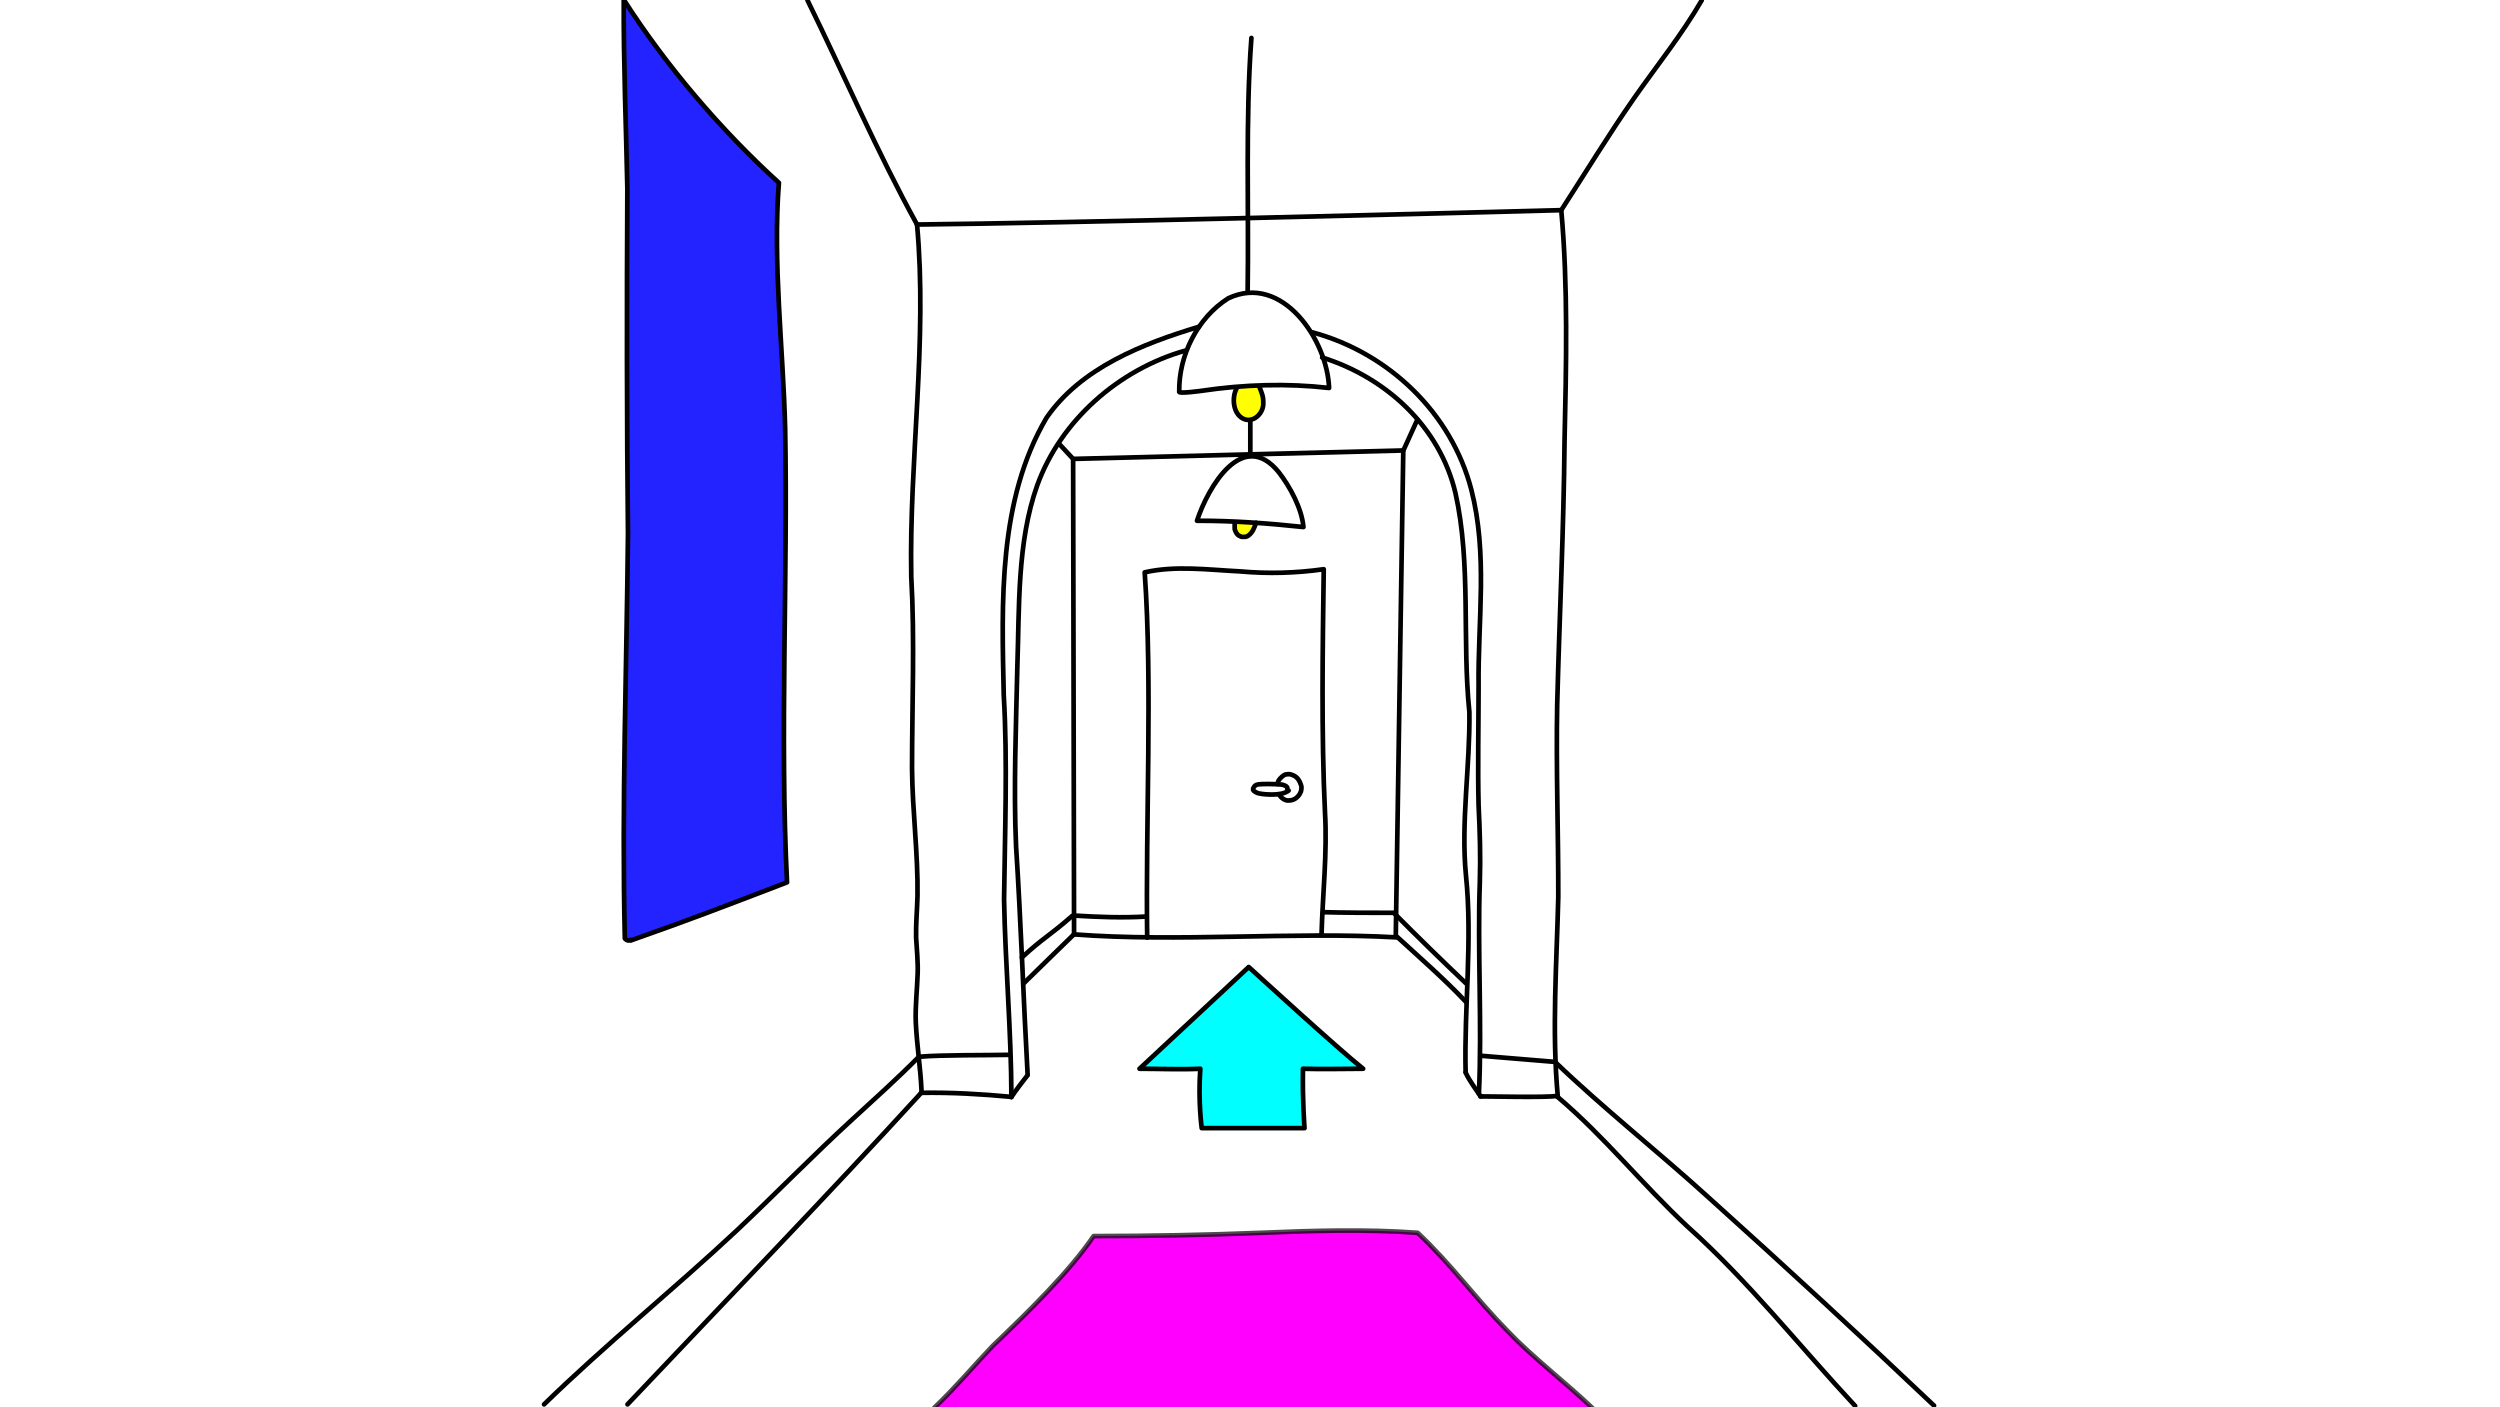
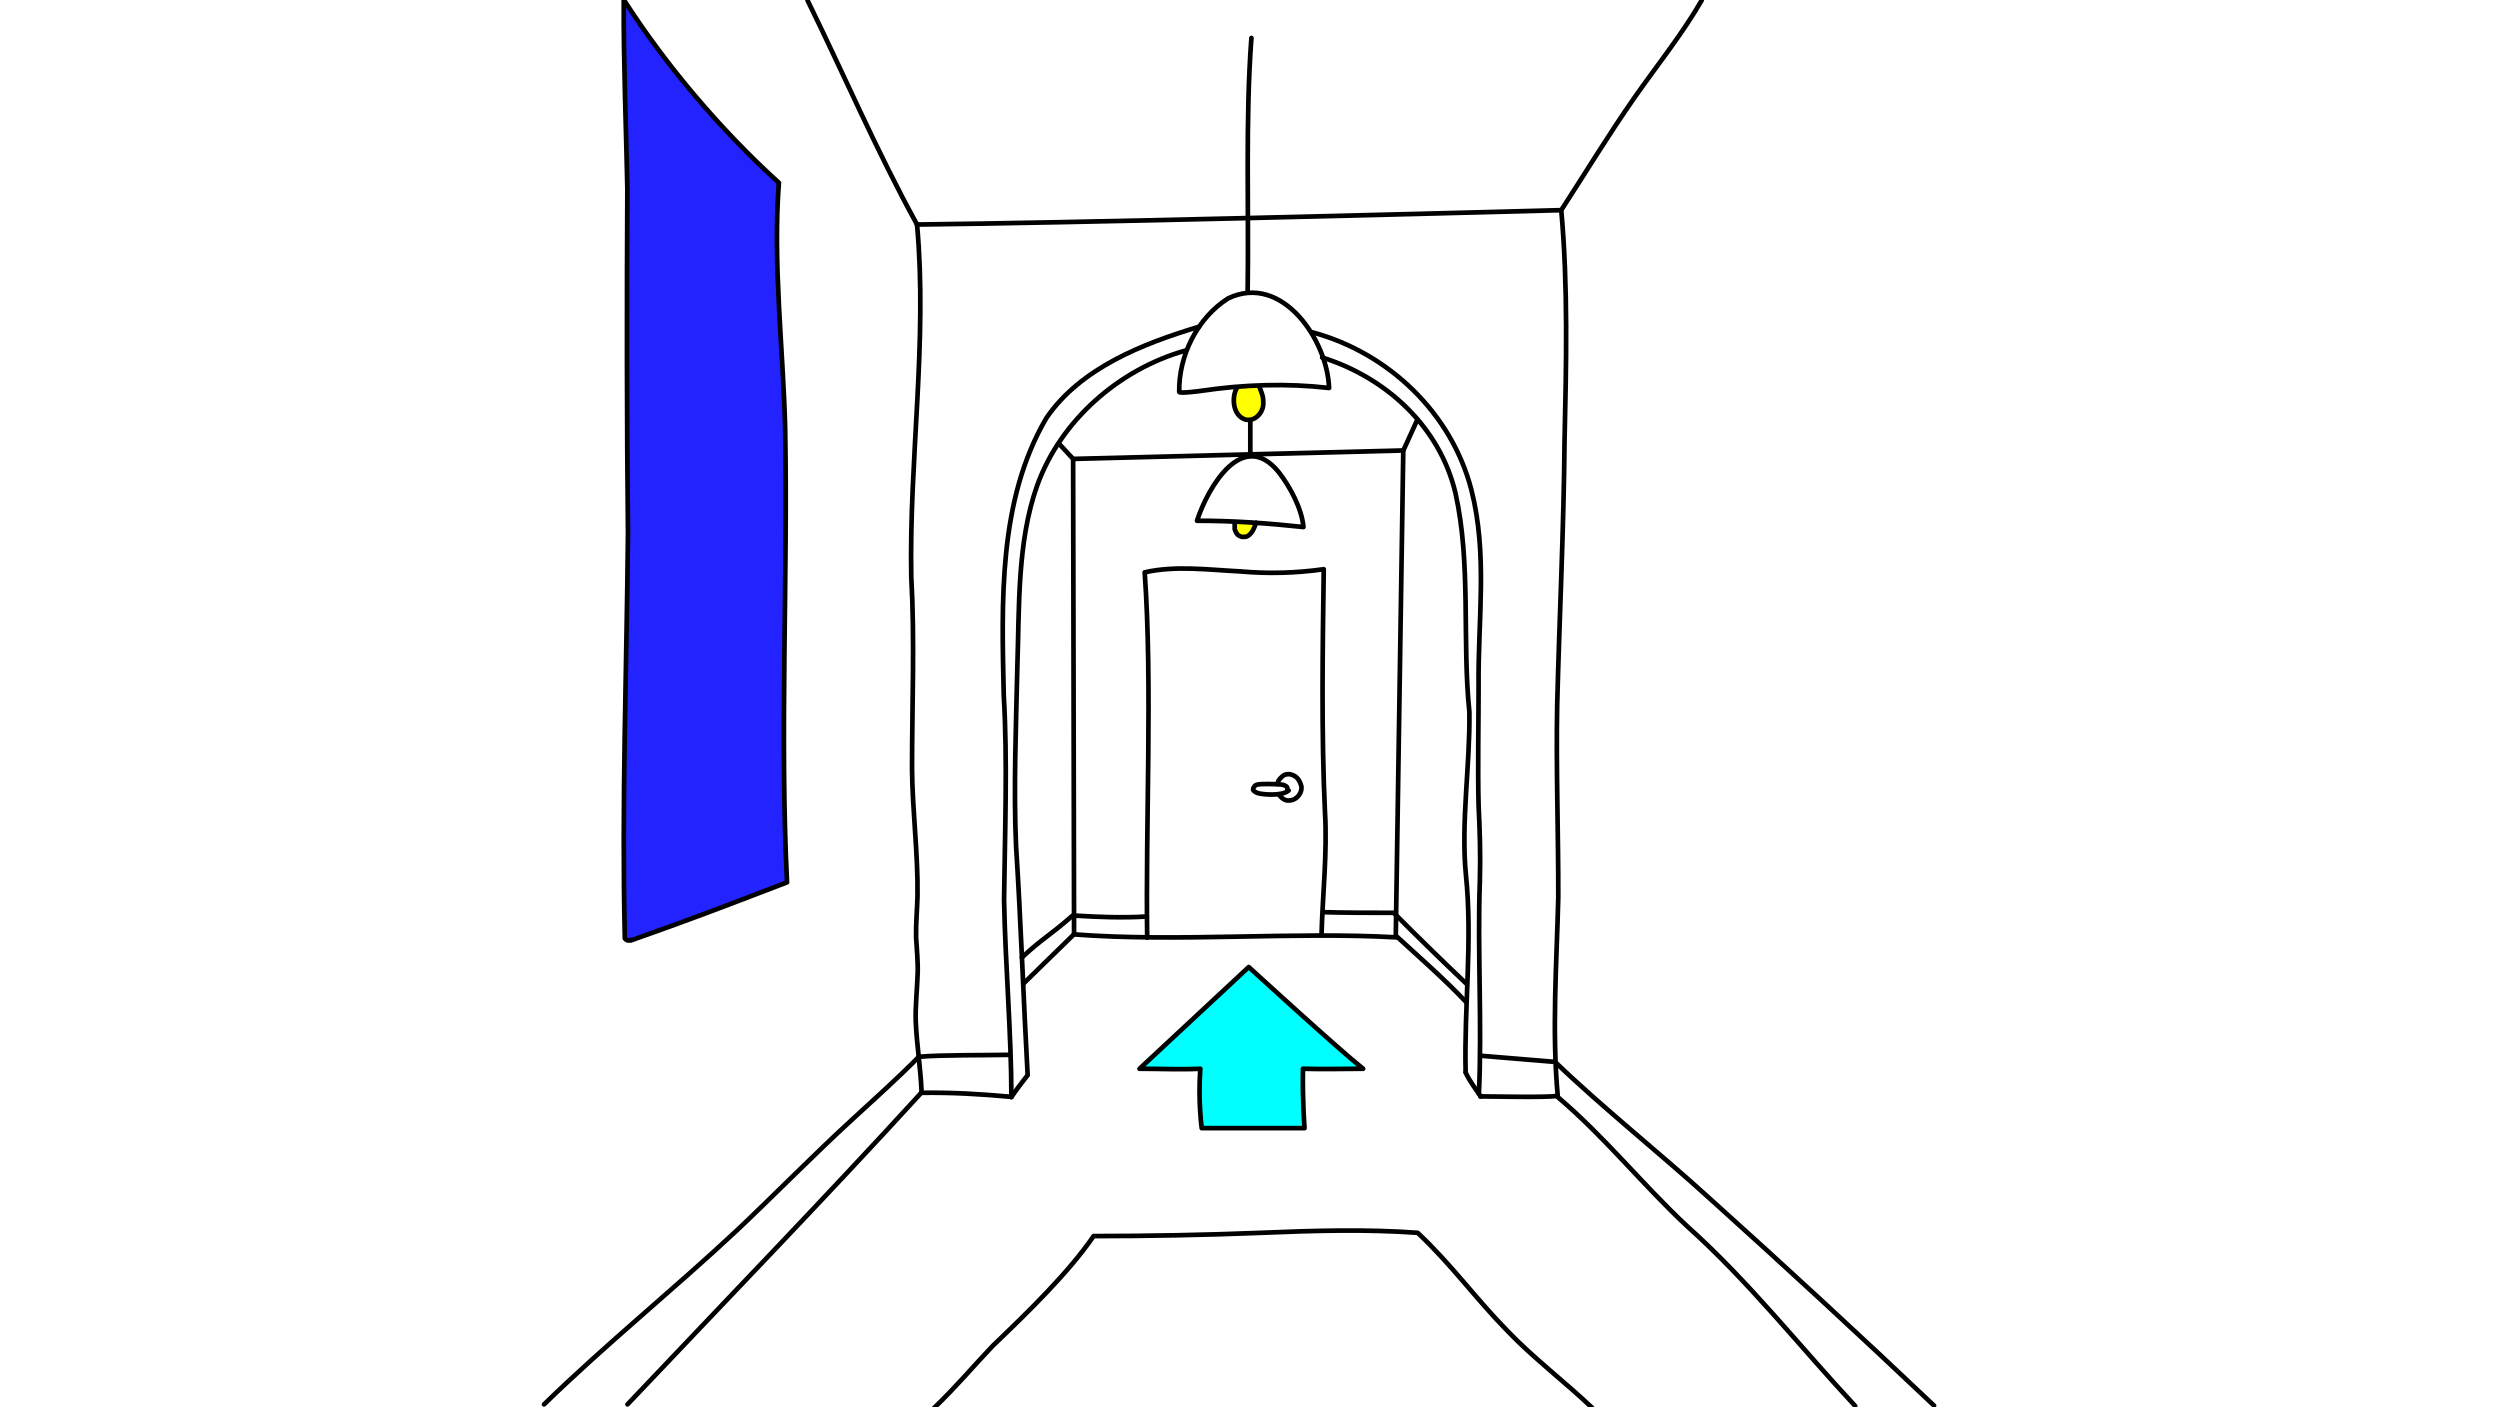
<svg xmlns="http://www.w3.org/2000/svg" id="Ebene_1" version="1.1" viewBox="0 0 1600 900">
  <defs>
    <style>
      .st0, .st1 {
        fill: none;
      }

-       .st1, .st2, .st3, .st4, .st5 {
+       .st1, .st2, .st3, .st4 {
        stroke: #000;
        stroke-linecap: round;
        stroke-linejoin: round;
        stroke-width: 3px;
      }

      .st2 {
        fill: #2323ff;
      }

      .st3 {
-         fill: #f0f;
-         stroke-opacity: .7;
+         fill: aqua;
      }

      .st4 {
-         fill: aqua;
-       }
- 
-       .st5 {
        fill: #ff0;
      }
    </style>
  </defs>
  <g id="Pen">
-     <path id="STROKE_1d8e28cb-b568-4272-8194-d3212b8d963c" class="st5" d="M805.9,247.3c1.6,4.2,2.7,6.3,2.6,10.5.3,6.1-5.3,12.3-11.5,10.7-7.8-2.4-9-13.7-5.5-20.1" />
-     <path id="STROKE_6c9c7404-d29c-4910-9c88-666190371048" class="st5" d="M803.9,334.6c-1.3,3.5-2.2,6.2-5.1,8.3-.9.6-2,.8-3.1.7-1,.2-2-.4-2.8-.8-1.5-.9-2.2-2.6-2.7-4.2v-4.2" />
+     <path id="STROKE_1d8e28cb-b568-4272-8194-d3212b8d963c" class="st4" d="M805.9,247.3c1.6,4.2,2.7,6.3,2.6,10.5.3,6.1-5.3,12.3-11.5,10.7-7.8-2.4-9-13.7-5.5-20.1" />
+     <path id="STROKE_6c9c7404-d29c-4910-9c88-666190371048" class="st4" d="M803.9,334.6c-1.3,3.5-2.2,6.2-5.1,8.3-.9.6-2,.8-3.1.7-1,.2-2-.4-2.8-.8-1.5-.9-2.2-2.6-2.7-4.2v-4.2" />
    <path id="STROKE_2ceb2a1f-15ce-40ef-b551-7405748289e4" class="st1" d="M687.4,597.9c-10.2,10.1-21.5,20.8-32.5,31.7" />
    <path id="STROKE_732901be-4f27-4845-84fa-93f89d3b165c" class="st1" d="M589.5,699.5c-60.8,66.5-125.9,133.8-187.9,199.3" />
    <path id="STROKE_89ce50e8-125f-45cb-8ddb-e85d62b2d91a" class="st1" d="M686.2,586.2c-15,13.1-18.6,14-32.2,26.6" />
    <path id="STROKE_bf6fbfab-8e91-42fc-b6db-a29e29816fc3" class="st1" d="M588.1,676.3c-13.2,13.4-29.2,27.8-42.5,40-24.5,22.4-50.3,48.8-74.4,71.5-39.9,37.3-83.8,72.8-123,111" />
    <path id="STROKE_7be66836-7305-409e-bfc0-ac9d104582cc" class="st1" d="M586.9,143.7c-25.9-47.1-47.1-96.7-70.1-143.5" />
    <path id="STROKE_7f243793-02fc-488f-a03b-3f38841ed466" class="st1" d="M999.2,134.5c15.6-24.1,30.3-48.3,46.9-72.1,14.5-20.7,30.4-40.4,43-62.2" />
    <path id="STROKE_0f607105-4132-4b3e-9a9c-ade2ee99ca7b" class="st1" d="M586.9,143.7c100.7-1.1,310.8-6.5,412.3-9.2,4.4,48.5,3.2,99.8,2.1,148.3-.5,55.6-3.3,112.8-4.7,168.3-.8,39.6.8,83.8.7,123-1,42.2-4.2,85.5-.3,127.8" />
    <path id="STROKE_e31c417d-340d-421e-b31c-1e165864e812" class="st1" d="M946.5,699.9c2.1-43.8-1-91.3.6-135.6.5-16.8,0-32.3-.8-48.9-.6-23.5,0-53.2,0-76.1-.5-42.5,6-84.7-4.7-126.1-12.8-49-52.9-87.3-101.6-100.5" />
    <path id="STROKE_166eb928-9c07-4fa5-b5be-3e8c7907dc65" class="st1" d="M767.4,209.1c-35.9,10.8-75.7,26.3-97.7,58.4-31,52.8-28.6,118-27.3,177.5,2.5,42.5.7,88.1.2,130.8.8,42.1,4.6,84.4,4.7,126.3" />
    <path id="STROKE_59bf2928-4fe7-4367-b9c1-2d38539cec85" class="st1" d="M938,686.2c-1-41.8,4.5-84.4.2-126.1-3.3-33.9,2.7-70.3,2.2-104.4-4.7-45.8,1.2-95.1-8.9-140.1-10-42.4-44.3-74-85.3-86.8" />
    <path id="STROKE_104a63be-233c-41ce-8274-355625cb2795" class="st1" d="M758.5,224.4c-42.3,12-79.7,44.6-94.7,86.3-12.9,36.2-11.4,78-12.7,116.1-.8,36.9-2.5,78.2-.8,115.1,3.1,48.3,4.7,98,7.4,146.2" />
    <path id="STROKE_56a4f15e-ec74-4688-9e34-d2c5724a8ebf" class="st1" d="M657.2,688.7c-3.7,4.8-6.2,7.9-9.9,13.4" />
    <path id="STROKE_3b14555a-e870-4ba9-b10b-81a81a082a59" class="st1" d="M645.3,675.1c-13.8.3-43.1,0-56.6,1.2" />
    <path id="STROKE_acecab5a-2318-4ed3-afc2-e55455cbdab7" class="st1" d="M647.3,702c-19.3-1.8-37.9-2.9-57.8-2.6" />
    <path id="STROKE_541d32de-622d-46d6-9a25-d3bed7739ec7" class="st1" d="M586.9,143.7c6.8,74.5-5.1,150.5-3.7,225.3,2.3,40.8.5,82.2.5,122.8.2,26.9,3.9,54.7,3.5,81.5-.2,8.6-1.1,18-.9,26.6.4,6.9,1.3,16.3,1,23.2-.3,9.9-1.6,21.1-1.2,31,.7,15.4,3,28.8,3.7,44.4" />
    <path id="STROKE_c850e266-afb1-4a17-90f4-d6c95ed50968" class="st1" d="M948,675.7c15,1.3,30.7,2.6,45.8,3.8" />
    <path id="STROKE_023981e4-8f96-4145-ae48-3a76154dc00c" class="st1" d="M947.4,701.7c8,0,41.6.8,49.2-.3" />
    <path id="STROKE_c8d119f9-1911-4c47-8b27-2dac8d0a98fe" class="st1" d="M938,686.4c2.5,5.5,6.3,10.3,9.6,15.3" />
    <path class="st1" d="M996.6,701.8c31,26.3,54,55.8,83.5,83.3,39,34.9,71.7,76.6,107.2,114.7" />
    <path class="st1" d="M907.1,268.6l-9,19.8-4.8,310.4c14.8,13.6,30.8,27.5,44.8,42.3" />
    <path id="STROKE_e95a63c7-d81a-4291-8db4-f390cb4e66bb" class="st1" d="M995.1,679.5c31.2,30,67.4,58.6,99.4,87.8,47.7,42.9,96.8,88.2,143.3,132.3" />
    <path id="STROKE_e95a63c7-d81a-4291-8db4-f390cb4e66bb1" class="st1" d="M892.5,584.7c14.3,14.4,30.9,30.6,45.8,44.7" />
    <path id="STROKE_fed9da79-c429-4fa7-895d-ec077d18bd6b" class="st1" d="M688.1,586c14.8.9,30.1,1.5,45.3.6" />
    <path id="STROKE_3f0772bf-8043-4330-9386-c8dbc6369042" class="st1" d="M847.2,583.8c8.9.3,35.9.5,45.1.4" />
    <path id="STROKE_8c56e41c-2b0a-41c6-98e6-97ba901d8e33" class="st1" d="M818.5,508.3c1.2,2.2,3.9,4.4,6.6,4,3.5,0,6.4-2.7,7.5-5.8.3-1.3.6-3,0-4.2-.8-2.5-2-4.6-4.5-5.9,0,0-1.8-.8-2.4-.9s-2.4,0-3.1.2c-1.4.5-3.3,2.3-4.3,3.8-.2.6-.6,1.5-.8,2.2" />
    <path id="STROKE_b05763d7-8fe4-49b8-b9b6-25fca01e2b35" class="st1" d="M804.8,502.1c-.3,0-1.1.4-1.4.6-.6.5-1.6,1.7-1.4,2.8.4,1.1,2.7,2.1,3.8,2.3,4.2.9,13.2,1.2,17-.7s.8-.8,1-1.2c.2-.5.2-2-.2-2.3-.5-.6-2.3-1.4-3.6-1.5-4.5-.4-12.7-.5-15.2,0h0Z" />
    <path id="STROKE_f4c727ab-9a9f-4495-b723-f84b10f79bc1" class="st1" d="M800.9,24.3c-3.9,52.1-1.6,109.8-2.4,162" />
    <path id="STROKE_4080ba46-1286-4f2e-9857-9e96346adad5" class="st1" d="M769.1,250.1c27-4,54.5-4.9,81.5-1.8-1-30.6-30-73.7-64.5-57.4-19.8,12.5-31.8,36.7-31.4,59.9,0,1.3,14.5-.7,14.5-.7h0Z" />
    <path id="STROKE_23ae8ef3-7f73-4b98-887e-fce04e8aaca3" class="st1" d="M800.2,268.9v22.9" />
    <path id="STROKE_bef74964-423a-4971-bc51-95e232538015" class="st1" d="M766.1,333.2c7.1-21.6,29.2-59.4,52.3-31,7.3,9.4,14.8,23.4,15.8,35.1-22.5-2.4-45.4-4.1-67.9-4h-.2,0Z" />
    <path id="STROKE_dbc6816b-a160-4d5c-9b5a-6550b22fb29b" class="st2" d="M403.7,601.9c39.4-13.9,56.9-20.7,100-37.2-4.7-94.3.6-195.9-1.2-290.5-1.3-52-8-105.7-4-157.2C461.4,83.3,426.3,42.1,399.2-.2c-.2,40.6,1.5,81.1,2.3,121-.4,71.2-.4,149.8.4,220.6-.8,85.7-4.1,173-2,259.2,0,0,1.3,2,3.6,1.1v-.2h0l.3.4h-.1,0Z" />
    <path id="STROKE_d8ec0935-397c-4413-a8ac-1e676fa6df29" class="st1" d="M687.3,598c66.6,5.1,139.7-1.8,206.2,1.9" />
    <path id="STROKE_519b7bbd-6557-4ab5-bece-ad5df7b21bba" class="st1" d="M734.2,600.1c-1.1-71.9,3.5-162.1-1.6-233.8,19.8-4.5,40.9-1.6,61.2-.6,17.9,1.6,35.7,1.1,53.4-1.4-.7,50.8-1.6,105.1.8,155.8,1.5,25.3-1.5,52.3-2.2,77.4" />
    <path class="st1" d="M605.6,143.7" />
    <polyline class="st1" points="687.4 597.9 686.8 293.7 677.7 283.9" />
    <line class="st1" x1="898.1" y1="288.3" x2="686.8" y2="293.7" />
-     <path id="STROKE_76f743f8-31ec-4d19-b028-611d66b3b06a" class="st3" d="M597.9,901c14-13.4,25-26.6,37.5-39.7,22.8-21.8,48.9-47.3,64.5-70.2,34,0,72.6-.7,107.2-2.1,33.2-1.4,67.5-2.4,100.2,0,21.4,20,37.3,42.3,57.5,62.8,15.5,16.4,37.8,33.5,54.3,49.3" />
+     <path id="STROKE_76f743f8-31ec-4d19-b028-611d66b3b06a" class="st1" d="M597.9,901c14-13.4,25-26.6,37.5-39.7,22.8-21.8,48.9-47.3,64.5-70.2,34,0,72.6-.7,107.2-2.1,33.2-1.4,67.5-2.4,100.2,0,21.4,20,37.3,42.3,57.5,62.8,15.5,16.4,37.8,33.5,54.3,49.3" />
  </g>
  <path id="STROKE_519b7bbd-6557-4ab5-bece-ad5df7b21bba1" class="st0" d="M845.8,598.5c.7-25.1,3.7-53.1,2.2-78.4-2.4-50.7-1.5-105-.8-155.8-17.7,2.5-35.5,3-53.4,1.4-20.3-1-41.4-3.9-61.2.6,5.1,71.7.5,161.9,1.6,233.8l111.6-1.6h0Z" />
-   <path id="STROKE_2723813b-dec1-47cb-992f-cff34e48f481" class="st4" d="M799.2,618.9s58.2,53.3,73.2,65.1c-13.3,0-25,.4-38.5,0-.4,20.6,1,38,1,38h-65.8s-2.4-17.2-.9-38c-12.4.6-26.3,0-38.9,0l69.9-65.1h-.1Z" />
+   <path id="STROKE_2723813b-dec1-47cb-992f-cff34e48f481" class="st3" d="M799.2,618.9s58.2,53.3,73.2,65.1c-13.3,0-25,.4-38.5,0-.4,20.6,1,38,1,38h-65.8s-2.4-17.2-.9-38c-12.4.6-26.3,0-38.9,0l69.9-65.1h0,0Z" />
</svg>
